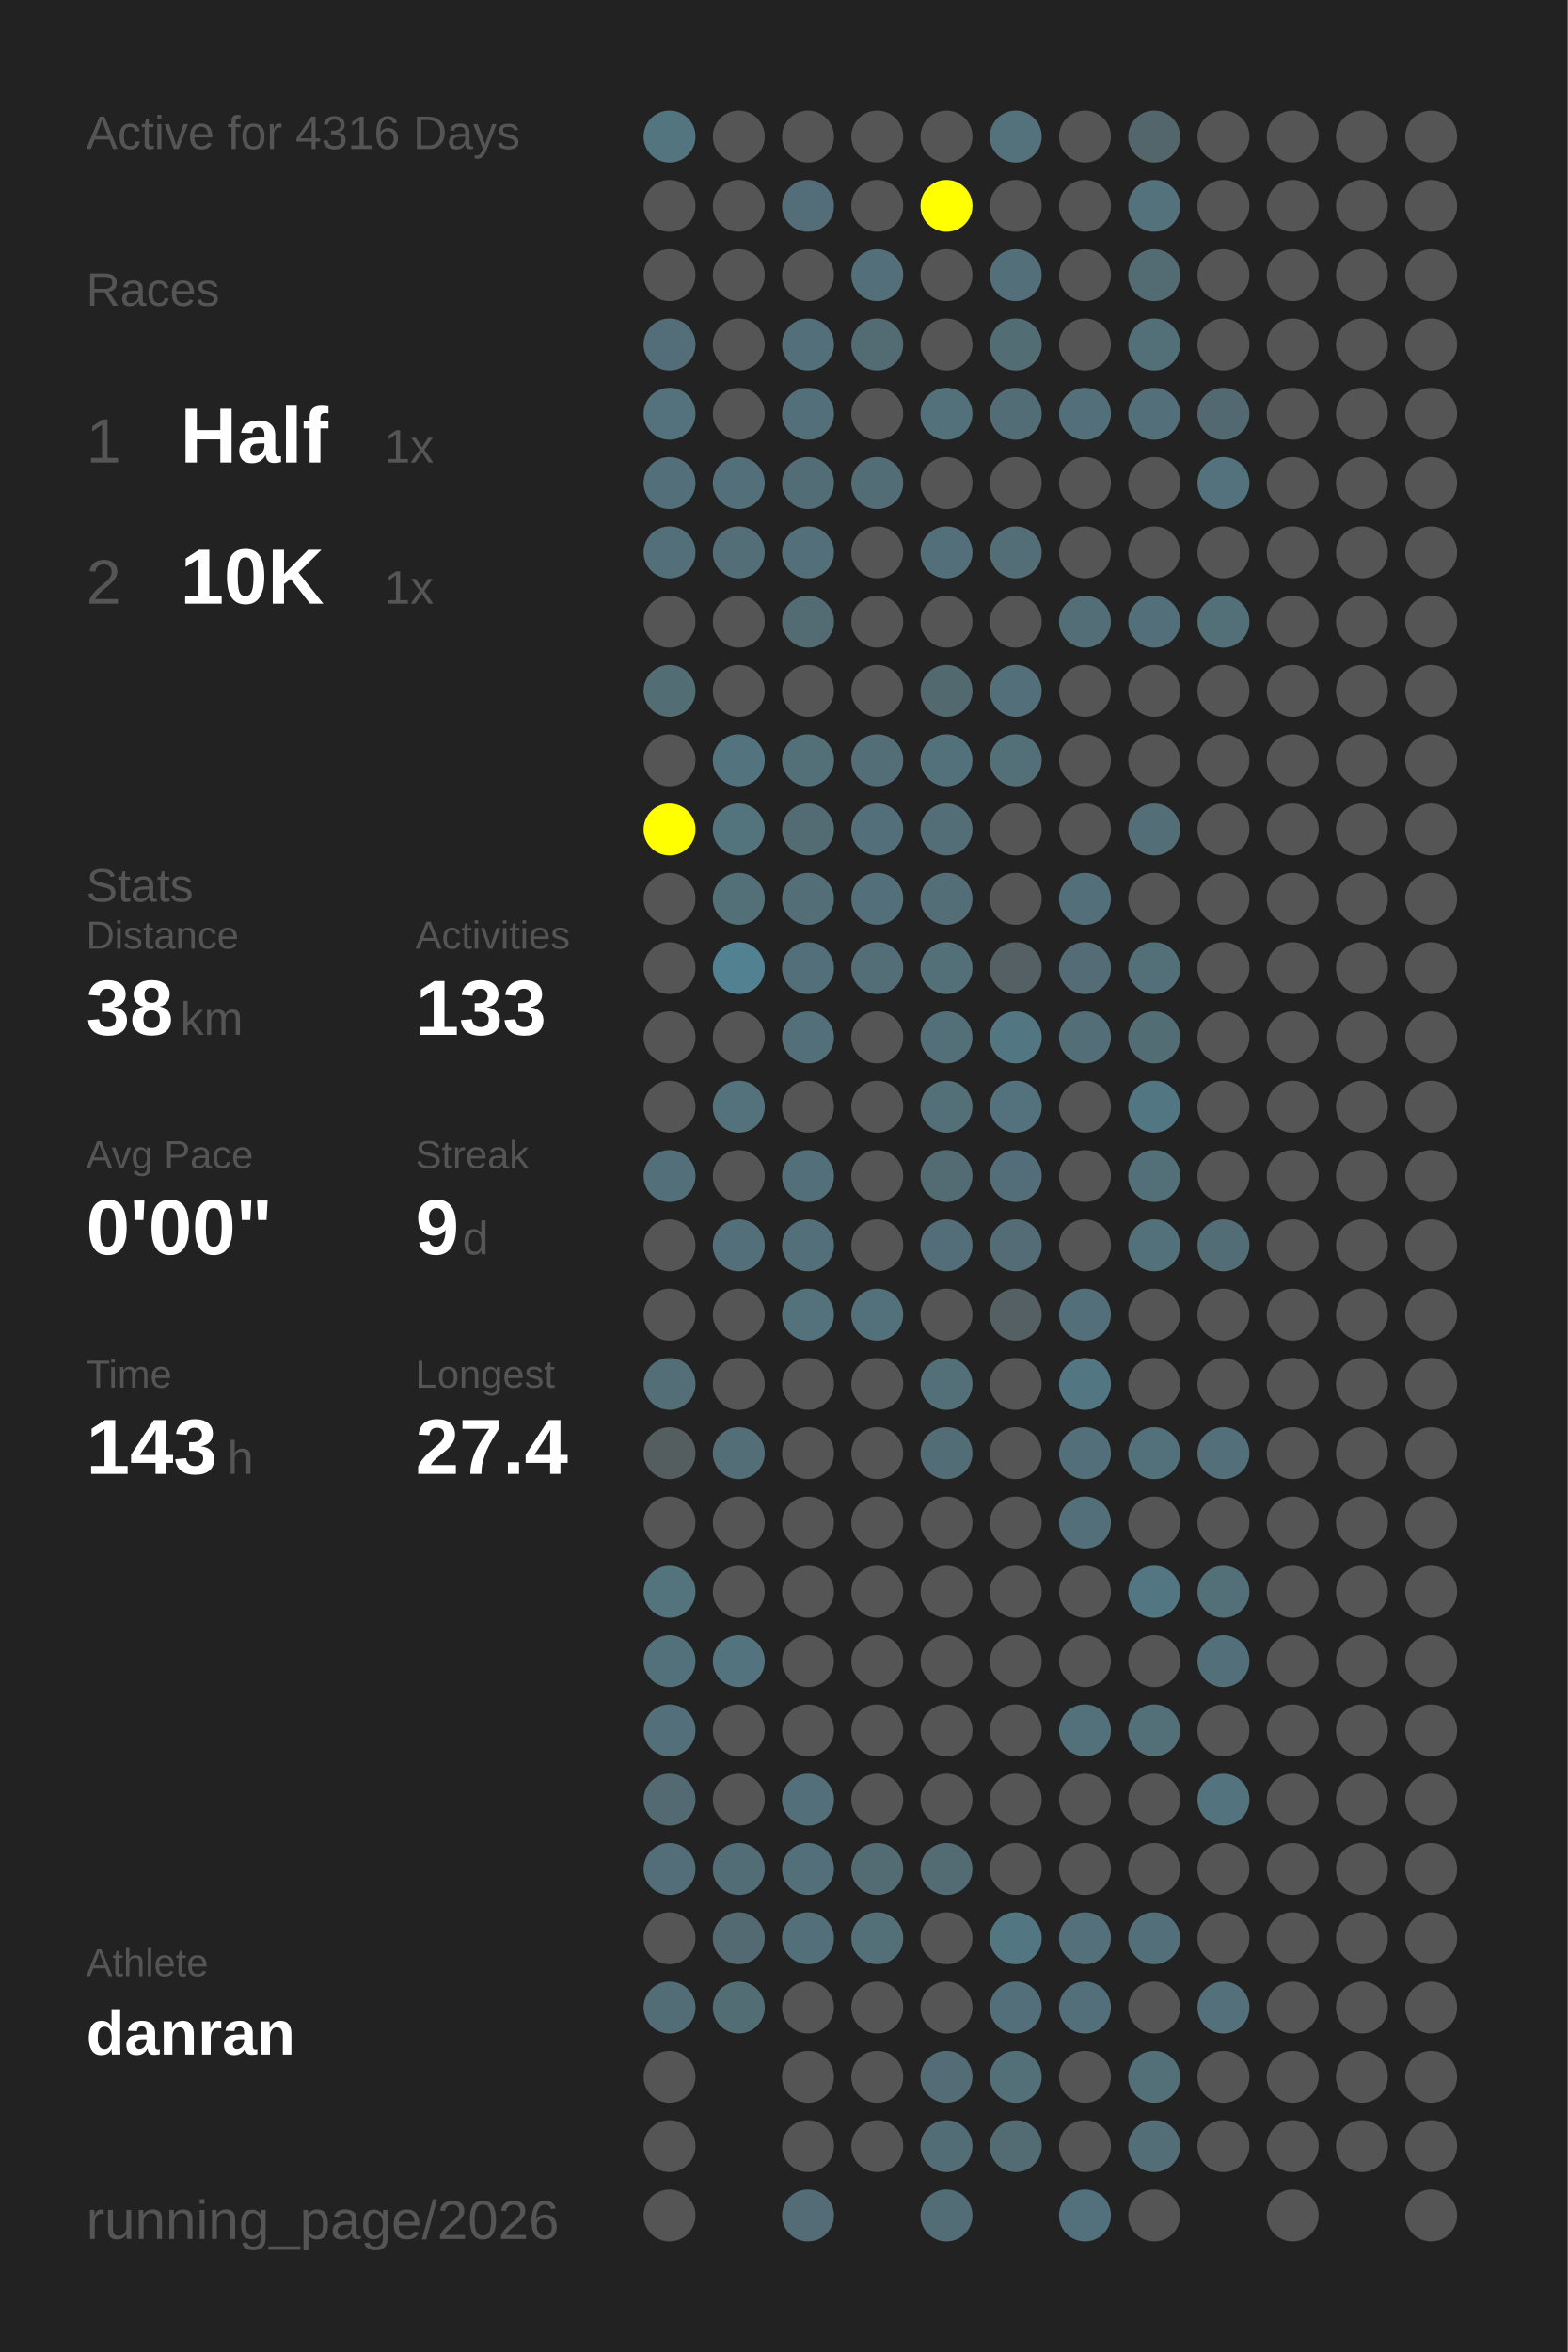
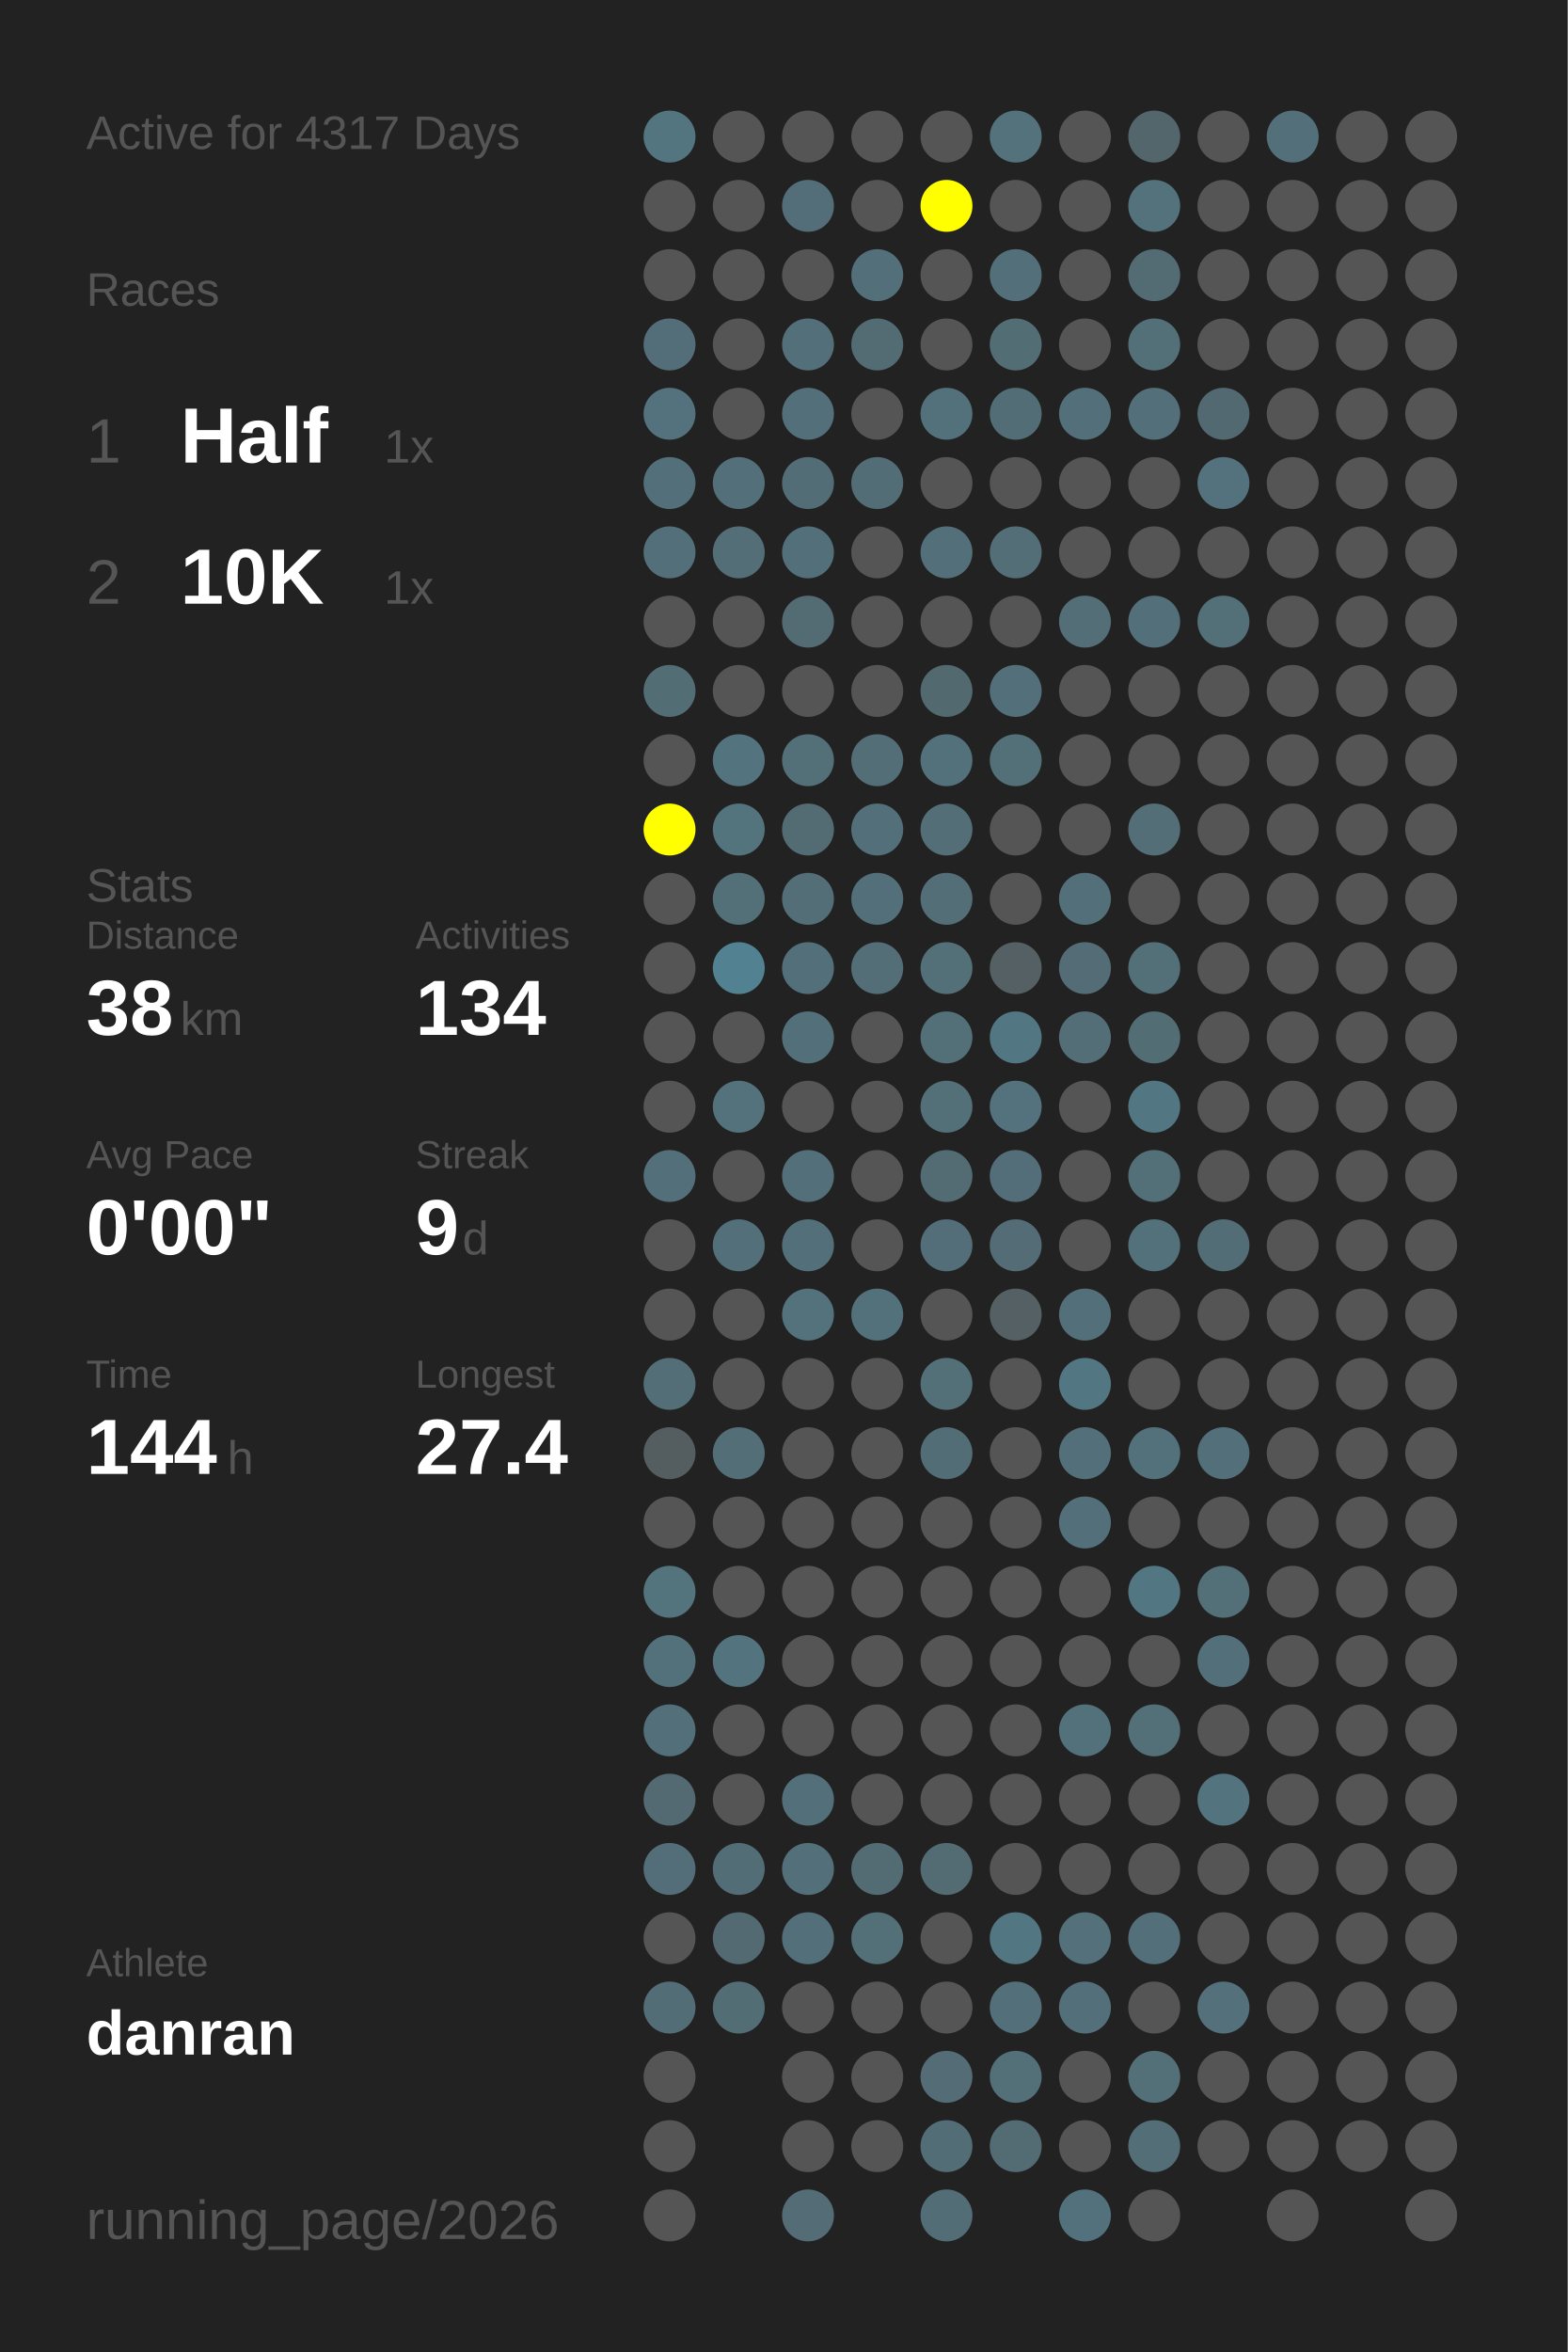
<svg xmlns="http://www.w3.org/2000/svg" baseProfile="full" height="300mm" version="1.1" viewBox="0,0,200,300" width="200mm">
  <defs />
  <rect fill="#222222" height="300" width="200" x="0" y="0" />
-   <text fill="#555555" style="font-size:6px; font-family:Arial;" x="11" y="19">Active for 4316 Days</text>
+   <text fill="#555555" style="font-size:6px; font-family:Arial;" x="11" y="19">Active for 4317 Days</text>
  <text fill="#555555" style="font-size:6px; font-family:Arial;" x="11" y="39">Races</text>
  <text fill="#555555" style="font-size:8px; font-family:Arial;" x="11" y="59">1</text>
  <text fill="#FFFFFF" style="font-size:10px; font-family:Arial; font-weight:bold;" x="23" y="59">Half</text>
  <text fill="#555555" style="font-size:6px; font-family:Arial;" x="49" y="59">1x</text>
  <text fill="#555555" style="font-size:8px; font-family:Arial;" x="11" y="77">2</text>
  <text fill="#FFFFFF" style="font-size:10px; font-family:Arial; font-weight:bold;" x="23" y="77">10K</text>
  <text fill="#555555" style="font-size:6px; font-family:Arial;" x="49" y="77">1x</text>
  <text fill="#555555" style="font-size:6px; font-family:Arial;" x="11" y="115">Stats</text>
  <text fill="#555555" style="font-size:5px; font-family:Arial;" x="11" y="121">Distance</text>
  <text fill="#FFFFFF" style="font-size:10px; font-family:Arial; font-weight:bold;" x="11" y="132">38</text>
  <text fill="#555555" style="font-size:6px; font-family:Arial;" x="23" y="132">km</text>
  <text fill="#555555" style="font-size:5px; font-family:Arial;" x="53" y="121">Activities</text>
-   <text fill="#FFFFFF" style="font-size:10px; font-family:Arial; font-weight:bold;" x="53" y="132">133</text>
+   <text fill="#FFFFFF" style="font-size:10px; font-family:Arial; font-weight:bold;" x="53" y="132">134</text>
  <text fill="#555555" style="font-size:5px; font-family:Arial;" x="11" y="149">Avg Pace</text>
  <text fill="#FFFFFF" style="font-size:10px; font-family:Arial; font-weight:bold;" x="11" y="160">0'00"</text>
  <text fill="#555555" style="font-size:5px; font-family:Arial;" x="53" y="149">Streak</text>
  <text fill="#FFFFFF" style="font-size:10px; font-family:Arial; font-weight:bold;" x="53" y="160">9</text>
  <text fill="#555555" style="font-size:6px; font-family:Arial;" x="59" y="160">d</text>
  <text fill="#555555" style="font-size:5px; font-family:Arial;" x="11" y="177">Time</text>
-   <text fill="#FFFFFF" style="font-size:10px; font-family:Arial; font-weight:bold;" x="11" y="188">143</text>
+   <text fill="#FFFFFF" style="font-size:10px; font-family:Arial; font-weight:bold;" x="11" y="188">144</text>
  <text fill="#555555" style="font-size:6px; font-family:Arial;" x="29" y="188">h</text>
  <text fill="#555555" style="font-size:5px; font-family:Arial;" x="53" y="177">Longest</text>
  <text fill="#FFFFFF" style="font-size:10px; font-family:Arial; font-weight:bold;" x="53" y="188">27.4</text>
  <text fill="#555555" style="font-size:5px; font-family:Arial;" x="11" y="252.065">Athlete</text>
  <text fill="#FFFFFF" style="font-size:8px; font-family:Arial; font-weight:bold;" x="11" y="262.065">danran</text>
  <text fill="#555555" style="font-size:7px; font-family:Arial;" x="11" y="285.581">running_page/2026</text>
  <circle cx="85.417" cy="17.419" fill="#527580" r="3.312" />
  <circle cx="85.417" cy="26.258" fill="#555555" r="3.312" />
  <circle cx="85.417" cy="35.097" fill="#555555" r="3.312" />
  <circle cx="85.417" cy="43.935" fill="#536e78" r="3.312" />
  <circle cx="85.417" cy="52.774" fill="#53727d" r="3.312" />
  <circle cx="85.417" cy="61.613" fill="#536f79" r="3.312" />
  <circle cx="85.417" cy="70.452" fill="#53707a" r="3.312" />
  <circle cx="85.417" cy="79.29" fill="#555555" r="3.312" />
  <circle cx="85.417" cy="88.129" fill="#536d75" r="3.312" />
  <circle cx="85.417" cy="96.968" fill="#555555" r="3.312" />
  <circle cx="85.417" cy="105.806" fill="#FFFF00" r="3.312" />
  <circle cx="85.417" cy="114.645" fill="#555555" r="3.312" />
  <circle cx="85.417" cy="123.484" fill="#555555" r="3.312" />
  <circle cx="85.417" cy="132.323" fill="#555555" r="3.312" />
  <circle cx="85.417" cy="141.161" fill="#555555" r="3.312" />
  <circle cx="85.417" cy="150" fill="#536f79" r="3.312" />
  <circle cx="85.417" cy="158.839" fill="#555555" r="3.312" />
  <circle cx="85.417" cy="167.677" fill="#555555" r="3.312" />
  <circle cx="85.417" cy="176.516" fill="#536e77" r="3.312" />
  <circle cx="85.417" cy="185.355" fill="#545d60" r="3.312" />
  <circle cx="85.417" cy="194.194" fill="#555555" r="3.312" />
  <circle cx="85.417" cy="203.032" fill="#53737d" r="3.312" />
  <circle cx="85.417" cy="211.871" fill="#53717b" r="3.312" />
  <circle cx="85.417" cy="220.71" fill="#536f79" r="3.312" />
  <circle cx="85.417" cy="229.548" fill="#536a72" r="3.312" />
  <circle cx="85.417" cy="238.387" fill="#536e78" r="3.312" />
  <circle cx="85.417" cy="247.226" fill="#555555" r="3.312" />
  <circle cx="85.417" cy="256.065" fill="#536d76" r="3.312" />
  <circle cx="85.417" cy="264.903" fill="#555555" r="3.312" />
  <circle cx="85.417" cy="273.742" fill="#555555" r="3.312" />
  <circle cx="85.417" cy="282.581" fill="#555555" r="3.312" />
  <circle cx="94.25" cy="17.419" fill="#555555" r="3.312" />
  <circle cx="94.25" cy="26.258" fill="#555555" r="3.312" />
  <circle cx="94.25" cy="35.097" fill="#555555" r="3.312" />
  <circle cx="94.25" cy="43.935" fill="#555555" r="3.312" />
  <circle cx="94.25" cy="52.774" fill="#555555" r="3.312" />
  <circle cx="94.25" cy="61.613" fill="#53707a" r="3.312" />
  <circle cx="94.25" cy="70.452" fill="#536e77" r="3.312" />
  <circle cx="94.25" cy="79.29" fill="#555555" r="3.312" />
  <circle cx="94.25" cy="88.129" fill="#555555" r="3.312" />
  <circle cx="94.25" cy="96.968" fill="#53737f" r="3.312" />
  <circle cx="94.25" cy="105.806" fill="#53737d" r="3.312" />
  <circle cx="94.25" cy="114.645" fill="#536f78" r="3.312" />
  <circle cx="94.25" cy="123.484" fill="#528292" r="3.312" />
  <circle cx="94.25" cy="132.323" fill="#555555" r="3.312" />
  <circle cx="94.25" cy="141.161" fill="#53727c" r="3.312" />
  <circle cx="94.25" cy="150" fill="#555555" r="3.312" />
  <circle cx="94.25" cy="158.839" fill="#53707a" r="3.312" />
  <circle cx="94.25" cy="167.677" fill="#555555" r="3.312" />
  <circle cx="94.25" cy="176.516" fill="#555555" r="3.312" />
  <circle cx="94.25" cy="185.355" fill="#536e77" r="3.312" />
  <circle cx="94.25" cy="194.194" fill="#555555" r="3.312" />
  <circle cx="94.25" cy="203.032" fill="#555555" r="3.312" />
  <circle cx="94.25" cy="211.871" fill="#53737e" r="3.312" />
  <circle cx="94.25" cy="220.71" fill="#555555" r="3.312" />
  <circle cx="94.25" cy="229.548" fill="#555555" r="3.312" />
  <circle cx="94.25" cy="238.387" fill="#536d76" r="3.312" />
  <circle cx="94.25" cy="247.226" fill="#536a72" r="3.312" />
  <circle cx="94.25" cy="256.065" fill="#536d75" r="3.312" />
  <circle cx="103.083" cy="17.419" fill="#555555" r="3.312" />
  <circle cx="103.083" cy="26.258" fill="#536e78" r="3.312" />
  <circle cx="103.083" cy="35.097" fill="#555555" r="3.312" />
  <circle cx="103.083" cy="43.935" fill="#536f79" r="3.312" />
  <circle cx="103.083" cy="52.774" fill="#536f79" r="3.312" />
  <circle cx="103.083" cy="61.613" fill="#536d76" r="3.312" />
  <circle cx="103.083" cy="70.452" fill="#536f79" r="3.312" />
  <circle cx="103.083" cy="79.29" fill="#536c74" r="3.312" />
  <circle cx="103.083" cy="88.129" fill="#555555" r="3.312" />
  <circle cx="103.083" cy="96.968" fill="#536f78" r="3.312" />
  <circle cx="103.083" cy="105.806" fill="#536c74" r="3.312" />
  <circle cx="103.083" cy="114.645" fill="#536e77" r="3.312" />
  <circle cx="103.083" cy="123.484" fill="#53707a" r="3.312" />
  <circle cx="103.083" cy="132.323" fill="#53707a" r="3.312" />
  <circle cx="103.083" cy="141.161" fill="#555555" r="3.312" />
  <circle cx="103.083" cy="150" fill="#536f79" r="3.312" />
  <circle cx="103.083" cy="158.839" fill="#53707a" r="3.312" />
  <circle cx="103.083" cy="167.677" fill="#53727c" r="3.312" />
  <circle cx="103.083" cy="176.516" fill="#555555" r="3.312" />
  <circle cx="103.083" cy="185.355" fill="#555555" r="3.312" />
  <circle cx="103.083" cy="194.194" fill="#555555" r="3.312" />
  <circle cx="103.083" cy="203.032" fill="#555555" r="3.312" />
  <circle cx="103.083" cy="211.871" fill="#555555" r="3.312" />
  <circle cx="103.083" cy="220.71" fill="#555555" r="3.312" />
  <circle cx="103.083" cy="229.548" fill="#53707a" r="3.312" />
  <circle cx="103.083" cy="238.387" fill="#53707a" r="3.312" />
  <circle cx="103.083" cy="247.226" fill="#536f79" r="3.312" />
  <circle cx="103.083" cy="256.065" fill="#555555" r="3.312" />
  <circle cx="103.083" cy="264.903" fill="#555555" r="3.312" />
  <circle cx="103.083" cy="273.742" fill="#555555" r="3.312" />
  <circle cx="103.083" cy="282.581" fill="#536c75" r="3.312" />
  <circle cx="111.917" cy="17.419" fill="#555555" r="3.312" />
  <circle cx="111.917" cy="26.258" fill="#555555" r="3.312" />
  <circle cx="111.917" cy="35.097" fill="#536f79" r="3.312" />
  <circle cx="111.917" cy="43.935" fill="#536b73" r="3.312" />
  <circle cx="111.917" cy="52.774" fill="#555555" r="3.312" />
  <circle cx="111.917" cy="61.613" fill="#536d76" r="3.312" />
  <circle cx="111.917" cy="70.452" fill="#555555" r="3.312" />
  <circle cx="111.917" cy="79.29" fill="#555555" r="3.312" />
  <circle cx="111.917" cy="88.129" fill="#555555" r="3.312" />
  <circle cx="111.917" cy="96.968" fill="#536e77" r="3.312" />
  <circle cx="111.917" cy="105.806" fill="#53707a" r="3.312" />
  <circle cx="111.917" cy="114.645" fill="#536f79" r="3.312" />
  <circle cx="111.917" cy="123.484" fill="#536e77" r="3.312" />
  <circle cx="111.917" cy="132.323" fill="#555555" r="3.312" />
  <circle cx="111.917" cy="141.161" fill="#555555" r="3.312" />
  <circle cx="111.917" cy="150" fill="#555555" r="3.312" />
  <circle cx="111.917" cy="158.839" fill="#555555" r="3.312" />
  <circle cx="111.917" cy="167.677" fill="#53717b" r="3.312" />
  <circle cx="111.917" cy="176.516" fill="#555555" r="3.312" />
  <circle cx="111.917" cy="185.355" fill="#555555" r="3.312" />
  <circle cx="111.917" cy="194.194" fill="#555555" r="3.312" />
  <circle cx="111.917" cy="203.032" fill="#555555" r="3.312" />
  <circle cx="111.917" cy="211.871" fill="#555555" r="3.312" />
  <circle cx="111.917" cy="220.71" fill="#555555" r="3.312" />
  <circle cx="111.917" cy="229.548" fill="#555555" r="3.312" />
  <circle cx="111.917" cy="238.387" fill="#536b73" r="3.312" />
  <circle cx="111.917" cy="247.226" fill="#536f78" r="3.312" />
  <circle cx="111.917" cy="256.065" fill="#555555" r="3.312" />
  <circle cx="111.917" cy="264.903" fill="#555555" r="3.312" />
  <circle cx="111.917" cy="273.742" fill="#555555" r="3.312" />
  <circle cx="120.75" cy="17.419" fill="#555555" r="3.312" />
  <circle cx="120.75" cy="26.258" fill="#FFFF00" r="3.312" />
  <circle cx="120.75" cy="35.097" fill="#555555" r="3.312" />
  <circle cx="120.75" cy="43.935" fill="#555555" r="3.312" />
  <circle cx="120.75" cy="52.774" fill="#53717b" r="3.312" />
  <circle cx="120.75" cy="61.613" fill="#555555" r="3.312" />
  <circle cx="120.75" cy="70.452" fill="#536f79" r="3.312" />
  <circle cx="120.75" cy="79.29" fill="#555555" r="3.312" />
  <circle cx="120.75" cy="88.129" fill="#536970" r="3.312" />
  <circle cx="120.75" cy="96.968" fill="#53717b" r="3.312" />
  <circle cx="120.75" cy="105.806" fill="#536e77" r="3.312" />
  <circle cx="120.75" cy="114.645" fill="#536e77" r="3.312" />
  <circle cx="120.75" cy="123.484" fill="#536f78" r="3.312" />
  <circle cx="120.75" cy="132.323" fill="#536f78" r="3.312" />
  <circle cx="120.75" cy="141.161" fill="#536f78" r="3.312" />
  <circle cx="120.75" cy="150" fill="#536c74" r="3.312" />
  <circle cx="120.75" cy="158.839" fill="#536e78" r="3.312" />
  <circle cx="120.75" cy="167.677" fill="#555555" r="3.312" />
  <circle cx="120.75" cy="176.516" fill="#537079" r="3.312" />
  <circle cx="120.75" cy="185.355" fill="#536d76" r="3.312" />
  <circle cx="120.75" cy="194.194" fill="#555555" r="3.312" />
  <circle cx="120.75" cy="203.032" fill="#555555" r="3.312" />
  <circle cx="120.75" cy="211.871" fill="#555555" r="3.312" />
  <circle cx="120.75" cy="220.71" fill="#555555" r="3.312" />
  <circle cx="120.75" cy="229.548" fill="#555555" r="3.312" />
  <circle cx="120.75" cy="238.387" fill="#536c74" r="3.312" />
  <circle cx="120.75" cy="247.226" fill="#555555" r="3.312" />
  <circle cx="120.75" cy="256.065" fill="#555555" r="3.312" />
  <circle cx="120.75" cy="264.903" fill="#536c75" r="3.312" />
  <circle cx="120.75" cy="273.742" fill="#536d76" r="3.312" />
  <circle cx="120.75" cy="282.581" fill="#536d76" r="3.312" />
  <circle cx="129.583" cy="17.419" fill="#53727c" r="3.312" />
  <circle cx="129.583" cy="26.258" fill="#555555" r="3.312" />
  <circle cx="129.583" cy="35.097" fill="#53707a" r="3.312" />
  <circle cx="129.583" cy="43.935" fill="#536d75" r="3.312" />
  <circle cx="129.583" cy="52.774" fill="#536d76" r="3.312" />
  <circle cx="129.583" cy="61.613" fill="#555555" r="3.312" />
  <circle cx="129.583" cy="70.452" fill="#536e77" r="3.312" />
  <circle cx="129.583" cy="79.29" fill="#555555" r="3.312" />
  <circle cx="129.583" cy="88.129" fill="#536f79" r="3.312" />
  <circle cx="129.583" cy="96.968" fill="#536f78" r="3.312" />
  <circle cx="129.583" cy="105.806" fill="#555555" r="3.312" />
  <circle cx="129.583" cy="114.645" fill="#555555" r="3.312" />
  <circle cx="129.583" cy="123.484" fill="#546064" r="3.312" />
  <circle cx="129.583" cy="132.323" fill="#527682" r="3.312" />
  <circle cx="129.583" cy="141.161" fill="#53727d" r="3.312" />
  <circle cx="129.583" cy="150" fill="#536e78" r="3.312" />
  <circle cx="129.583" cy="158.839" fill="#536c75" r="3.312" />
  <circle cx="129.583" cy="167.677" fill="#546064" r="3.312" />
  <circle cx="129.583" cy="176.516" fill="#555555" r="3.312" />
  <circle cx="129.583" cy="185.355" fill="#555555" r="3.312" />
  <circle cx="129.583" cy="194.194" fill="#555555" r="3.312" />
  <circle cx="129.583" cy="203.032" fill="#555555" r="3.312" />
  <circle cx="129.583" cy="211.871" fill="#555555" r="3.312" />
  <circle cx="129.583" cy="220.71" fill="#555555" r="3.312" />
  <circle cx="129.583" cy="229.548" fill="#555555" r="3.312" />
  <circle cx="129.583" cy="238.387" fill="#555555" r="3.312" />
  <circle cx="129.583" cy="247.226" fill="#527783" r="3.312" />
  <circle cx="129.583" cy="256.065" fill="#53707a" r="3.312" />
  <circle cx="129.583" cy="264.903" fill="#536f78" r="3.312" />
  <circle cx="129.583" cy="273.742" fill="#536c74" r="3.312" />
  <circle cx="138.417" cy="17.419" fill="#555555" r="3.312" />
  <circle cx="138.417" cy="26.258" fill="#555555" r="3.312" />
  <circle cx="138.417" cy="35.097" fill="#555555" r="3.312" />
  <circle cx="138.417" cy="43.935" fill="#555555" r="3.312" />
  <circle cx="138.417" cy="52.774" fill="#53707a" r="3.312" />
  <circle cx="138.417" cy="61.613" fill="#555555" r="3.312" />
  <circle cx="138.417" cy="70.452" fill="#555555" r="3.312" />
  <circle cx="138.417" cy="79.29" fill="#536e77" r="3.312" />
  <circle cx="138.417" cy="88.129" fill="#555555" r="3.312" />
  <circle cx="138.417" cy="96.968" fill="#555555" r="3.312" />
  <circle cx="138.417" cy="105.806" fill="#555555" r="3.312" />
  <circle cx="138.417" cy="114.645" fill="#53707a" r="3.312" />
  <circle cx="138.417" cy="123.484" fill="#536c75" r="3.312" />
  <circle cx="138.417" cy="132.323" fill="#536e77" r="3.312" />
  <circle cx="138.417" cy="141.161" fill="#555555" r="3.312" />
  <circle cx="138.417" cy="150" fill="#555555" r="3.312" />
  <circle cx="138.417" cy="158.839" fill="#555555" r="3.312" />
  <circle cx="138.417" cy="167.677" fill="#536f79" r="3.312" />
  <circle cx="138.417" cy="176.516" fill="#527682" r="3.312" />
  <circle cx="138.417" cy="185.355" fill="#53707a" r="3.312" />
  <circle cx="138.417" cy="194.194" fill="#53707a" r="3.312" />
  <circle cx="138.417" cy="203.032" fill="#555555" r="3.312" />
  <circle cx="138.417" cy="211.871" fill="#555555" r="3.312" />
  <circle cx="138.417" cy="220.71" fill="#53717b" r="3.312" />
  <circle cx="138.417" cy="229.548" fill="#555555" r="3.312" />
  <circle cx="138.417" cy="238.387" fill="#555555" r="3.312" />
  <circle cx="138.417" cy="247.226" fill="#53707b" r="3.312" />
  <circle cx="138.417" cy="256.065" fill="#536f79" r="3.312" />
  <circle cx="138.417" cy="264.903" fill="#555555" r="3.312" />
  <circle cx="138.417" cy="273.742" fill="#555555" r="3.312" />
  <circle cx="138.417" cy="282.581" fill="#53717c" r="3.312" />
  <circle cx="147.25" cy="17.419" fill="#53666c" r="3.312" />
  <circle cx="147.25" cy="26.258" fill="#53727c" r="3.312" />
  <circle cx="147.25" cy="35.097" fill="#536c74" r="3.312" />
  <circle cx="147.25" cy="43.935" fill="#537079" r="3.312" />
  <circle cx="147.25" cy="52.774" fill="#536f79" r="3.312" />
  <circle cx="147.25" cy="61.613" fill="#555555" r="3.312" />
  <circle cx="147.25" cy="70.452" fill="#555555" r="3.312" />
  <circle cx="147.25" cy="79.29" fill="#536f79" r="3.312" />
  <circle cx="147.25" cy="88.129" fill="#555555" r="3.312" />
  <circle cx="147.25" cy="96.968" fill="#555555" r="3.312" />
  <circle cx="147.25" cy="105.806" fill="#536e77" r="3.312" />
  <circle cx="147.25" cy="114.645" fill="#555555" r="3.312" />
  <circle cx="147.25" cy="123.484" fill="#537079" r="3.312" />
  <circle cx="147.25" cy="132.323" fill="#536d75" r="3.312" />
  <circle cx="147.25" cy="141.161" fill="#527682" r="3.312" />
  <circle cx="147.25" cy="150" fill="#537079" r="3.312" />
  <circle cx="147.25" cy="158.839" fill="#53717b" r="3.312" />
  <circle cx="147.25" cy="167.677" fill="#555555" r="3.312" />
  <circle cx="147.25" cy="176.516" fill="#555555" r="3.312" />
  <circle cx="147.25" cy="185.355" fill="#53717b" r="3.312" />
  <circle cx="147.25" cy="194.194" fill="#555555" r="3.312" />
  <circle cx="147.25" cy="203.032" fill="#527682" r="3.312" />
  <circle cx="147.25" cy="211.871" fill="#555555" r="3.312" />
  <circle cx="147.25" cy="220.71" fill="#536f78" r="3.312" />
  <circle cx="147.25" cy="229.548" fill="#555555" r="3.312" />
  <circle cx="147.25" cy="238.387" fill="#555555" r="3.312" />
  <circle cx="147.25" cy="247.226" fill="#53707a" r="3.312" />
  <circle cx="147.25" cy="256.065" fill="#555555" r="3.312" />
  <circle cx="147.25" cy="264.903" fill="#536f78" r="3.312" />
  <circle cx="147.25" cy="273.742" fill="#536e77" r="3.312" />
  <circle cx="147.25" cy="282.581" fill="#555555" r="3.312" />
  <circle cx="156.083" cy="17.419" fill="#555555" r="3.312" />
  <circle cx="156.083" cy="26.258" fill="#555555" r="3.312" />
  <circle cx="156.083" cy="35.097" fill="#555555" r="3.312" />
  <circle cx="156.083" cy="43.935" fill="#555555" r="3.312" />
  <circle cx="156.083" cy="52.774" fill="#536971" r="3.312" />
  <circle cx="156.083" cy="61.613" fill="#53727d" r="3.312" />
  <circle cx="156.083" cy="70.452" fill="#555555" r="3.312" />
  <circle cx="156.083" cy="79.29" fill="#536f78" r="3.312" />
  <circle cx="156.083" cy="88.129" fill="#555555" r="3.312" />
  <circle cx="156.083" cy="96.968" fill="#555555" r="3.312" />
  <circle cx="156.083" cy="105.806" fill="#555555" r="3.312" />
  <circle cx="156.083" cy="114.645" fill="#555555" r="3.312" />
  <circle cx="156.083" cy="123.484" fill="#555555" r="3.312" />
  <circle cx="156.083" cy="132.323" fill="#555555" r="3.312" />
  <circle cx="156.083" cy="141.161" fill="#555555" r="3.312" />
  <circle cx="156.083" cy="150" fill="#555555" r="3.312" />
  <circle cx="156.083" cy="158.839" fill="#536d76" r="3.312" />
  <circle cx="156.083" cy="167.677" fill="#555555" r="3.312" />
  <circle cx="156.083" cy="176.516" fill="#555555" r="3.312" />
  <circle cx="156.083" cy="185.355" fill="#536f79" r="3.312" />
  <circle cx="156.083" cy="194.194" fill="#555555" r="3.312" />
  <circle cx="156.083" cy="203.032" fill="#536f78" r="3.312" />
  <circle cx="156.083" cy="211.871" fill="#53707a" r="3.312" />
  <circle cx="156.083" cy="220.71" fill="#555555" r="3.312" />
  <circle cx="156.083" cy="229.548" fill="#53737e" r="3.312" />
  <circle cx="156.083" cy="238.387" fill="#555555" r="3.312" />
  <circle cx="156.083" cy="247.226" fill="#555555" r="3.312" />
  <circle cx="156.083" cy="256.065" fill="#53707b" r="3.312" />
  <circle cx="156.083" cy="264.903" fill="#555555" r="3.312" />
  <circle cx="156.083" cy="273.742" fill="#555555" r="3.312" />
-   <circle cx="164.917" cy="17.419" fill="#555555" r="3.312" />
+   <circle cx="164.917" cy="17.419" fill="#53707a" r="3.312" />
  <circle cx="164.917" cy="26.258" fill="#555555" r="3.312" />
  <circle cx="164.917" cy="35.097" fill="#555555" r="3.312" />
  <circle cx="164.917" cy="43.935" fill="#555555" r="3.312" />
  <circle cx="164.917" cy="52.774" fill="#555555" r="3.312" />
  <circle cx="164.917" cy="61.613" fill="#555555" r="3.312" />
  <circle cx="164.917" cy="70.452" fill="#555555" r="3.312" />
  <circle cx="164.917" cy="79.29" fill="#555555" r="3.312" />
  <circle cx="164.917" cy="88.129" fill="#555555" r="3.312" />
  <circle cx="164.917" cy="96.968" fill="#555555" r="3.312" />
  <circle cx="164.917" cy="105.806" fill="#555555" r="3.312" />
  <circle cx="164.917" cy="114.645" fill="#555555" r="3.312" />
  <circle cx="164.917" cy="123.484" fill="#555555" r="3.312" />
  <circle cx="164.917" cy="132.323" fill="#555555" r="3.312" />
  <circle cx="164.917" cy="141.161" fill="#555555" r="3.312" />
  <circle cx="164.917" cy="150" fill="#555555" r="3.312" />
  <circle cx="164.917" cy="158.839" fill="#555555" r="3.312" />
  <circle cx="164.917" cy="167.677" fill="#555555" r="3.312" />
  <circle cx="164.917" cy="176.516" fill="#555555" r="3.312" />
  <circle cx="164.917" cy="185.355" fill="#555555" r="3.312" />
  <circle cx="164.917" cy="194.194" fill="#555555" r="3.312" />
  <circle cx="164.917" cy="203.032" fill="#555555" r="3.312" />
  <circle cx="164.917" cy="211.871" fill="#555555" r="3.312" />
  <circle cx="164.917" cy="220.71" fill="#555555" r="3.312" />
  <circle cx="164.917" cy="229.548" fill="#555555" r="3.312" />
  <circle cx="164.917" cy="238.387" fill="#555555" r="3.312" />
  <circle cx="164.917" cy="247.226" fill="#555555" r="3.312" />
  <circle cx="164.917" cy="256.065" fill="#555555" r="3.312" />
  <circle cx="164.917" cy="264.903" fill="#555555" r="3.312" />
  <circle cx="164.917" cy="273.742" fill="#555555" r="3.312" />
  <circle cx="164.917" cy="282.581" fill="#555555" r="3.312" />
  <circle cx="173.75" cy="17.419" fill="#555555" r="3.312" />
  <circle cx="173.75" cy="26.258" fill="#555555" r="3.312" />
  <circle cx="173.75" cy="35.097" fill="#555555" r="3.312" />
  <circle cx="173.75" cy="43.935" fill="#555555" r="3.312" />
  <circle cx="173.75" cy="52.774" fill="#555555" r="3.312" />
  <circle cx="173.75" cy="61.613" fill="#555555" r="3.312" />
  <circle cx="173.75" cy="70.452" fill="#555555" r="3.312" />
  <circle cx="173.75" cy="79.29" fill="#555555" r="3.312" />
  <circle cx="173.75" cy="88.129" fill="#555555" r="3.312" />
  <circle cx="173.75" cy="96.968" fill="#555555" r="3.312" />
  <circle cx="173.75" cy="105.806" fill="#555555" r="3.312" />
  <circle cx="173.75" cy="114.645" fill="#555555" r="3.312" />
  <circle cx="173.75" cy="123.484" fill="#555555" r="3.312" />
  <circle cx="173.75" cy="132.323" fill="#555555" r="3.312" />
  <circle cx="173.75" cy="141.161" fill="#555555" r="3.312" />
  <circle cx="173.75" cy="150" fill="#555555" r="3.312" />
  <circle cx="173.75" cy="158.839" fill="#555555" r="3.312" />
  <circle cx="173.75" cy="167.677" fill="#555555" r="3.312" />
  <circle cx="173.75" cy="176.516" fill="#555555" r="3.312" />
  <circle cx="173.75" cy="185.355" fill="#555555" r="3.312" />
  <circle cx="173.75" cy="194.194" fill="#555555" r="3.312" />
  <circle cx="173.75" cy="203.032" fill="#555555" r="3.312" />
  <circle cx="173.75" cy="211.871" fill="#555555" r="3.312" />
  <circle cx="173.75" cy="220.71" fill="#555555" r="3.312" />
  <circle cx="173.75" cy="229.548" fill="#555555" r="3.312" />
  <circle cx="173.75" cy="238.387" fill="#555555" r="3.312" />
  <circle cx="173.75" cy="247.226" fill="#555555" r="3.312" />
  <circle cx="173.75" cy="256.065" fill="#555555" r="3.312" />
  <circle cx="173.75" cy="264.903" fill="#555555" r="3.312" />
  <circle cx="173.75" cy="273.742" fill="#555555" r="3.312" />
  <circle cx="182.583" cy="17.419" fill="#555555" r="3.312" />
  <circle cx="182.583" cy="26.258" fill="#555555" r="3.312" />
  <circle cx="182.583" cy="35.097" fill="#555555" r="3.312" />
  <circle cx="182.583" cy="43.935" fill="#555555" r="3.312" />
  <circle cx="182.583" cy="52.774" fill="#555555" r="3.312" />
  <circle cx="182.583" cy="61.613" fill="#555555" r="3.312" />
  <circle cx="182.583" cy="70.452" fill="#555555" r="3.312" />
  <circle cx="182.583" cy="79.29" fill="#555555" r="3.312" />
  <circle cx="182.583" cy="88.129" fill="#555555" r="3.312" />
  <circle cx="182.583" cy="96.968" fill="#555555" r="3.312" />
  <circle cx="182.583" cy="105.806" fill="#555555" r="3.312" />
  <circle cx="182.583" cy="114.645" fill="#555555" r="3.312" />
  <circle cx="182.583" cy="123.484" fill="#555555" r="3.312" />
  <circle cx="182.583" cy="132.323" fill="#555555" r="3.312" />
  <circle cx="182.583" cy="141.161" fill="#555555" r="3.312" />
  <circle cx="182.583" cy="150" fill="#555555" r="3.312" />
  <circle cx="182.583" cy="158.839" fill="#555555" r="3.312" />
  <circle cx="182.583" cy="167.677" fill="#555555" r="3.312" />
  <circle cx="182.583" cy="176.516" fill="#555555" r="3.312" />
  <circle cx="182.583" cy="185.355" fill="#555555" r="3.312" />
  <circle cx="182.583" cy="194.194" fill="#555555" r="3.312" />
  <circle cx="182.583" cy="203.032" fill="#555555" r="3.312" />
  <circle cx="182.583" cy="211.871" fill="#555555" r="3.312" />
  <circle cx="182.583" cy="220.71" fill="#555555" r="3.312" />
  <circle cx="182.583" cy="229.548" fill="#555555" r="3.312" />
  <circle cx="182.583" cy="238.387" fill="#555555" r="3.312" />
  <circle cx="182.583" cy="247.226" fill="#555555" r="3.312" />
  <circle cx="182.583" cy="256.065" fill="#555555" r="3.312" />
  <circle cx="182.583" cy="264.903" fill="#555555" r="3.312" />
  <circle cx="182.583" cy="273.742" fill="#555555" r="3.312" />
  <circle cx="182.583" cy="282.581" fill="#555555" r="3.312" />
</svg>
